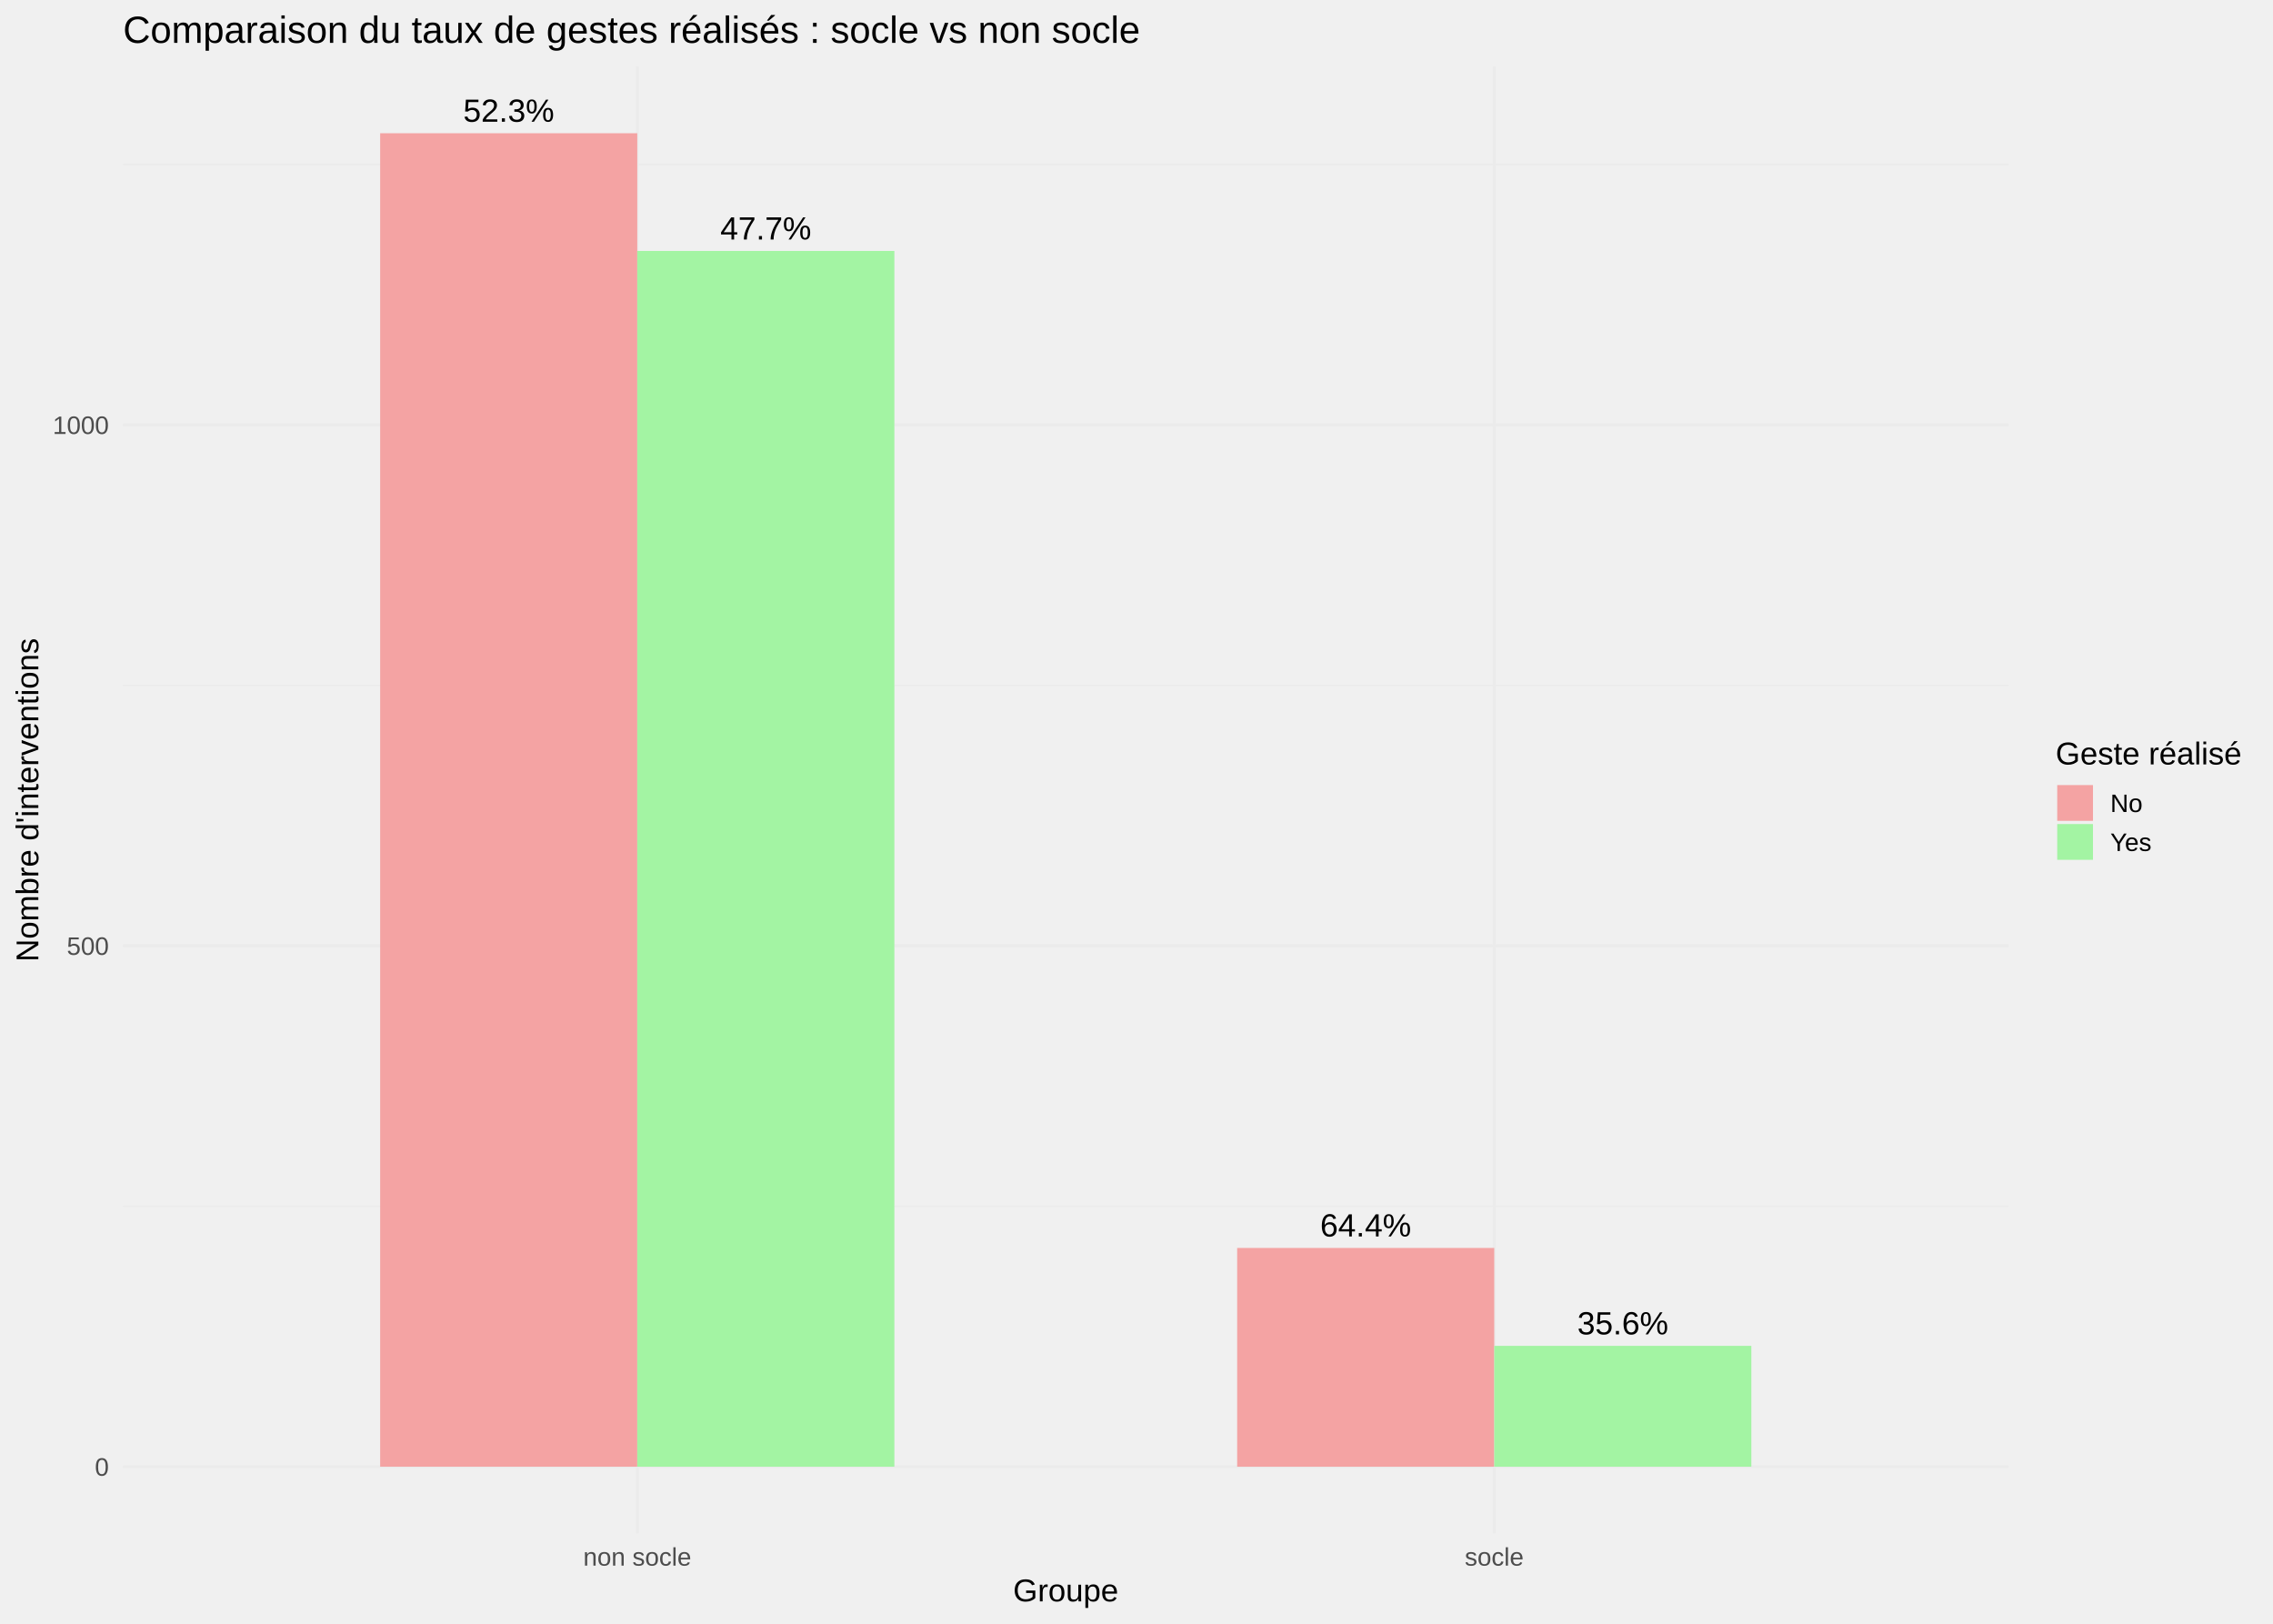
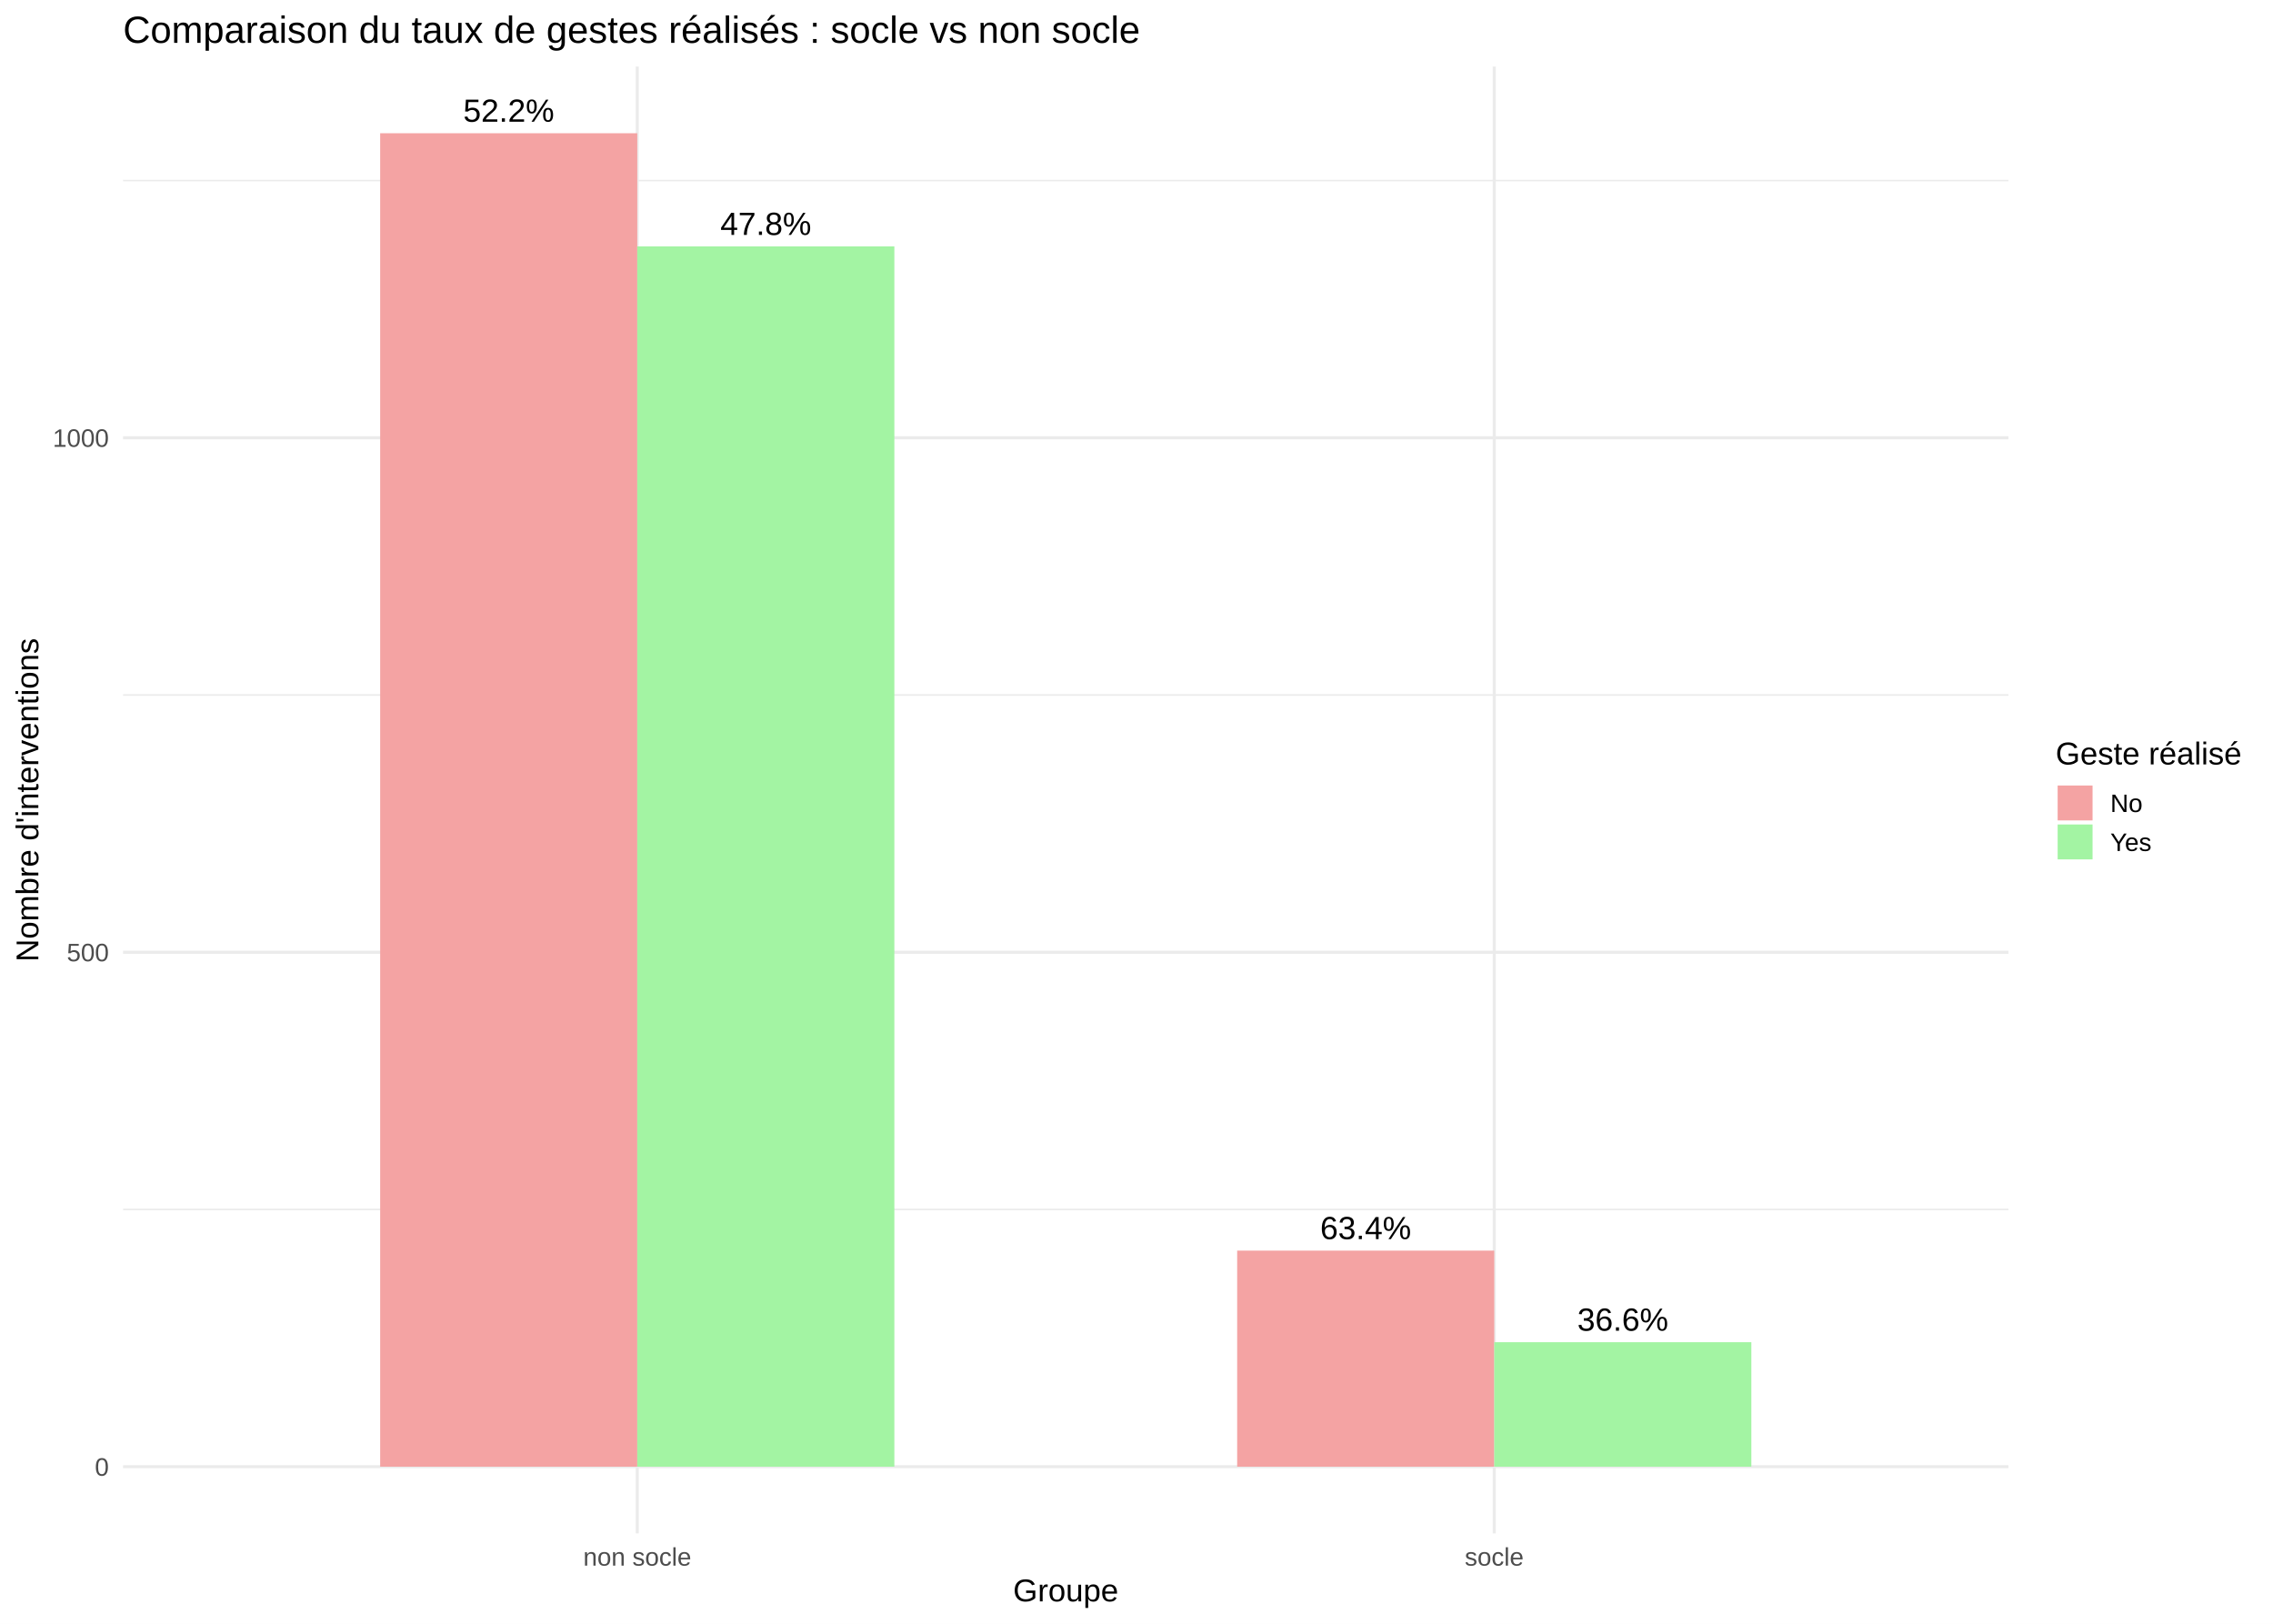
<svg xmlns="http://www.w3.org/2000/svg" width="1008.00pt" height="720.00pt" viewBox="0 0 1008.00 720.00">
  <g class="svglite">
    <defs>
      <style type="text/css">
    .svglite line, .svglite polyline, .svglite polygon, .svglite path, .svglite rect, .svglite circle {
      fill: none;
      stroke: #000000;
      stroke-linecap: round;
      stroke-linejoin: round;
      stroke-miterlimit: 10.00;
    }
    .svglite text {
      white-space: pre;
    }
    .svglite g.glyphgroup path {
      fill: inherit;
      stroke: none;
    }
  </style>
    </defs>
-     <rect width="100%" height="100%" style="stroke: none; fill: none;" />
+     <rect width="100%" height="100%" style="stroke: none; fill: #FFFFFF;" />
    <defs>
      <clipPath id="cpMC4wMHwxMDA4LjAwfDAuMDB8NzIwLjAw">
        <rect x="0.00" y="0.00" width="1008.00" height="720.00" />
      </clipPath>
    </defs>
    <g clip-path="url(#cpMC4wMHwxMDA4LjAwfDAuMDB8NzIwLjAw)">
- </g>
+       <rect x="-0" y="0.00" width="1008.00" height="720.00" style="stroke-width: 1.36; stroke: none; fill: #FFFFFF;" />
+     </g>
    <defs>
      <clipPath id="cpNTQuNTh8ODkwLjY4fDI5LjUxfDY3OS45Mw==">
        <rect x="54.58" y="29.51" width="836.10" height="650.41" />
      </clipPath>
    </defs>
    <g clip-path="url(#cpNTQuNTh8ODkwLjY4fDI5LjUxfDY3OS45Mw==)">
-       <polyline points="54.58,534.88 890.68,534.88 " style="stroke-width: 0.68; stroke: #EBEBEB; stroke-linecap: butt;" />
-       <polyline points="54.58,303.91 890.68,303.91 " style="stroke-width: 0.68; stroke: #EBEBEB; stroke-linecap: butt;" />
-       <polyline points="54.58,72.94 890.68,72.94 " style="stroke-width: 0.68; stroke: #EBEBEB; stroke-linecap: butt;" />
+       <polyline points="54.58,536.30 890.68,536.30 " style="stroke-width: 0.68; stroke: #EBEBEB; stroke-linecap: butt;" />
+       <polyline points="54.58,308.18 890.68,308.18 " style="stroke-width: 0.68; stroke: #EBEBEB; stroke-linecap: butt;" />
+       <polyline points="54.58,80.07 890.68,80.07 " style="stroke-width: 0.68; stroke: #EBEBEB; stroke-linecap: butt;" />
      <polyline points="54.58,650.36 890.68,650.36 " style="stroke-width: 1.36; stroke: #EBEBEB; stroke-linecap: butt;" />
-       <polyline points="54.58,419.39 890.68,419.39 " style="stroke-width: 1.36; stroke: #EBEBEB; stroke-linecap: butt;" />
-       <polyline points="54.58,188.42 890.68,188.42 " style="stroke-width: 1.36; stroke: #EBEBEB; stroke-linecap: butt;" />
+       <polyline points="54.58,422.24 890.68,422.24 " style="stroke-width: 1.36; stroke: #EBEBEB; stroke-linecap: butt;" />
+       <polyline points="54.58,194.12 890.68,194.12 " style="stroke-width: 1.36; stroke: #EBEBEB; stroke-linecap: butt;" />
      <polyline points="282.61,679.93 282.61,29.51 " style="stroke-width: 1.36; stroke: #EBEBEB; stroke-linecap: butt;" />
      <polyline points="662.65,679.93 662.65,29.51 " style="stroke-width: 1.36; stroke: #EBEBEB; stroke-linecap: butt;" />
-       <rect x="168.59" y="59.08" width="114.01" height="591.28" style="stroke-width: 1.07; stroke: none; stroke-linecap: butt; stroke-linejoin: miter; fill: #F4A3A3;" />
-       <rect x="282.61" y="111.28" width="114.01" height="539.09" style="stroke-width: 1.07; stroke: none; stroke-linecap: butt; stroke-linejoin: miter; fill: #A3F4A3;" />
-       <rect x="548.64" y="553.36" width="114.01" height="97.01" style="stroke-width: 1.07; stroke: none; stroke-linecap: butt; stroke-linejoin: miter; fill: #F4A3A3;" />
-       <rect x="662.65" y="596.78" width="114.01" height="53.59" style="stroke-width: 1.07; stroke: none; stroke-linecap: butt; stroke-linejoin: miter; fill: #A3F4A3;" />
-       <text x="225.60" y="53.99" text-anchor="middle" style="font-size: 14.23px; font-family: &quot;Arial&quot;;" textLength="40.31px" lengthAdjust="spacingAndGlyphs">52.3%</text>
-       <text x="339.61" y="106.19" text-anchor="middle" style="font-size: 14.23px; font-family: &quot;Arial&quot;;" textLength="40.31px" lengthAdjust="spacingAndGlyphs">47.7%</text>
-       <text x="605.64" y="548.27" text-anchor="middle" style="font-size: 14.23px; font-family: &quot;Arial&quot;;" textLength="40.31px" lengthAdjust="spacingAndGlyphs">64.4%</text>
-       <text x="719.66" y="591.69" text-anchor="middle" style="font-size: 14.23px; font-family: &quot;Arial&quot;;" textLength="40.31px" lengthAdjust="spacingAndGlyphs">35.6%</text>
+       <rect x="168.59" y="59.08" width="114.01" height="591.28" style="stroke-width: 1.36; stroke: none; stroke-linecap: butt; stroke-linejoin: miter; fill: #F4A3A3;" />
+       <rect x="282.61" y="109.26" width="114.01" height="541.10" style="stroke-width: 1.36; stroke: none; stroke-linecap: butt; stroke-linejoin: miter; fill: #A3F4A3;" />
+       <rect x="548.64" y="554.55" width="114.01" height="95.81" style="stroke-width: 1.36; stroke: none; stroke-linecap: butt; stroke-linejoin: miter; fill: #F4A3A3;" />
+       <rect x="662.65" y="595.16" width="114.01" height="55.20" style="stroke-width: 1.36; stroke: none; stroke-linecap: butt; stroke-linejoin: miter; fill: #A3F4A3;" />
+       <text x="225.60" y="53.99" text-anchor="middle" style="font-size: 14.23px; font-family: &quot;Arial&quot;;" textLength="40.31px" lengthAdjust="spacingAndGlyphs">52.2%</text>
+       <text x="339.61" y="104.17" text-anchor="middle" style="font-size: 14.23px; font-family: &quot;Arial&quot;;" textLength="40.31px" lengthAdjust="spacingAndGlyphs">47.8%</text>
+       <text x="605.64" y="549.46" text-anchor="middle" style="font-size: 14.23px; font-family: &quot;Arial&quot;;" textLength="40.31px" lengthAdjust="spacingAndGlyphs">63.4%</text>
+       <text x="719.66" y="590.07" text-anchor="middle" style="font-size: 14.23px; font-family: &quot;Arial&quot;;" textLength="40.31px" lengthAdjust="spacingAndGlyphs">36.6%</text>
    </g>
    <g clip-path="url(#cpMC4wMHwxMDA4LjAwfDAuMDB8NzIwLjAw)">
      <text x="48.30" y="654.37" text-anchor="end" style="font-size: 11.20px;fill: #4D4D4D; font-family: &quot;Arial&quot;;" textLength="6.22px" lengthAdjust="spacingAndGlyphs">0</text>
-       <text x="48.30" y="423.40" text-anchor="end" style="font-size: 11.20px;fill: #4D4D4D; font-family: &quot;Arial&quot;;" textLength="18.66px" lengthAdjust="spacingAndGlyphs">500</text>
-       <text x="48.30" y="192.43" text-anchor="end" style="font-size: 11.20px;fill: #4D4D4D; font-family: &quot;Arial&quot;;" textLength="24.88px" lengthAdjust="spacingAndGlyphs">1000</text>
+       <text x="48.30" y="426.25" text-anchor="end" style="font-size: 11.20px;fill: #4D4D4D; font-family: &quot;Arial&quot;;" textLength="18.66px" lengthAdjust="spacingAndGlyphs">500</text>
+       <text x="48.30" y="198.13" text-anchor="end" style="font-size: 11.20px;fill: #4D4D4D; font-family: &quot;Arial&quot;;" textLength="24.88px" lengthAdjust="spacingAndGlyphs">1000</text>
      <text x="282.61" y="694.22" text-anchor="middle" style="font-size: 11.20px;fill: #4D4D4D; font-family: &quot;Arial&quot;;" textLength="47.88px" lengthAdjust="spacingAndGlyphs">non socle</text>
      <text x="662.65" y="694.22" text-anchor="middle" style="font-size: 11.20px;fill: #4D4D4D; font-family: &quot;Arial&quot;;" textLength="26.11px" lengthAdjust="spacingAndGlyphs">socle</text>
      <text x="472.63" y="710.08" text-anchor="middle" style="font-size: 14.00px; font-family: &quot;Arial&quot;;" textLength="46.67px" lengthAdjust="spacingAndGlyphs">Groupe</text>
      <text transform="translate(17.00,354.72) rotate(-90)" text-anchor="middle" style="font-size: 14.00px; font-family: &quot;Arial&quot;;" textLength="143.45px" lengthAdjust="spacingAndGlyphs">Nombre d'interventions</text>
      <text x="911.60" y="338.97" style="font-size: 14.00px; font-family: &quot;Arial&quot;;" textLength="82.45px" lengthAdjust="spacingAndGlyphs">Geste réalisé</text>
-       <rect x="912.31" y="348.12" width="15.86" height="15.86" style="stroke-width: 1.07; stroke: none; stroke-linecap: butt; stroke-linejoin: miter; fill: #F4A3A3;" />
-       <rect x="912.31" y="365.40" width="15.86" height="15.86" style="stroke-width: 1.07; stroke: none; stroke-linecap: butt; stroke-linejoin: miter; fill: #A3F4A3;" />
+       <rect x="912.50" y="348.31" width="15.48" height="15.48" style="stroke-width: 1.36; stroke: none; stroke-linecap: butt; stroke-linejoin: miter; fill: #F4A3A3;" />
+       <rect x="912.50" y="365.59" width="15.48" height="15.48" style="stroke-width: 1.36; stroke: none; stroke-linecap: butt; stroke-linejoin: miter; fill: #A3F4A3;" />
      <text x="935.85" y="360.06" style="font-size: 11.20px; font-family: &quot;Arial&quot;;" textLength="14.30px" lengthAdjust="spacingAndGlyphs">No</text>
      <text x="935.85" y="377.34" style="font-size: 11.20px; font-family: &quot;Arial&quot;;" textLength="18.25px" lengthAdjust="spacingAndGlyphs">Yes</text>
      <text x="54.58" y="19.01" style="font-size: 16.80px; font-family: &quot;Arial&quot;;" textLength="451.17px" lengthAdjust="spacingAndGlyphs">Comparaison du taux de gestes réalisés : socle vs non socle</text>
    </g>
  </g>
</svg>
